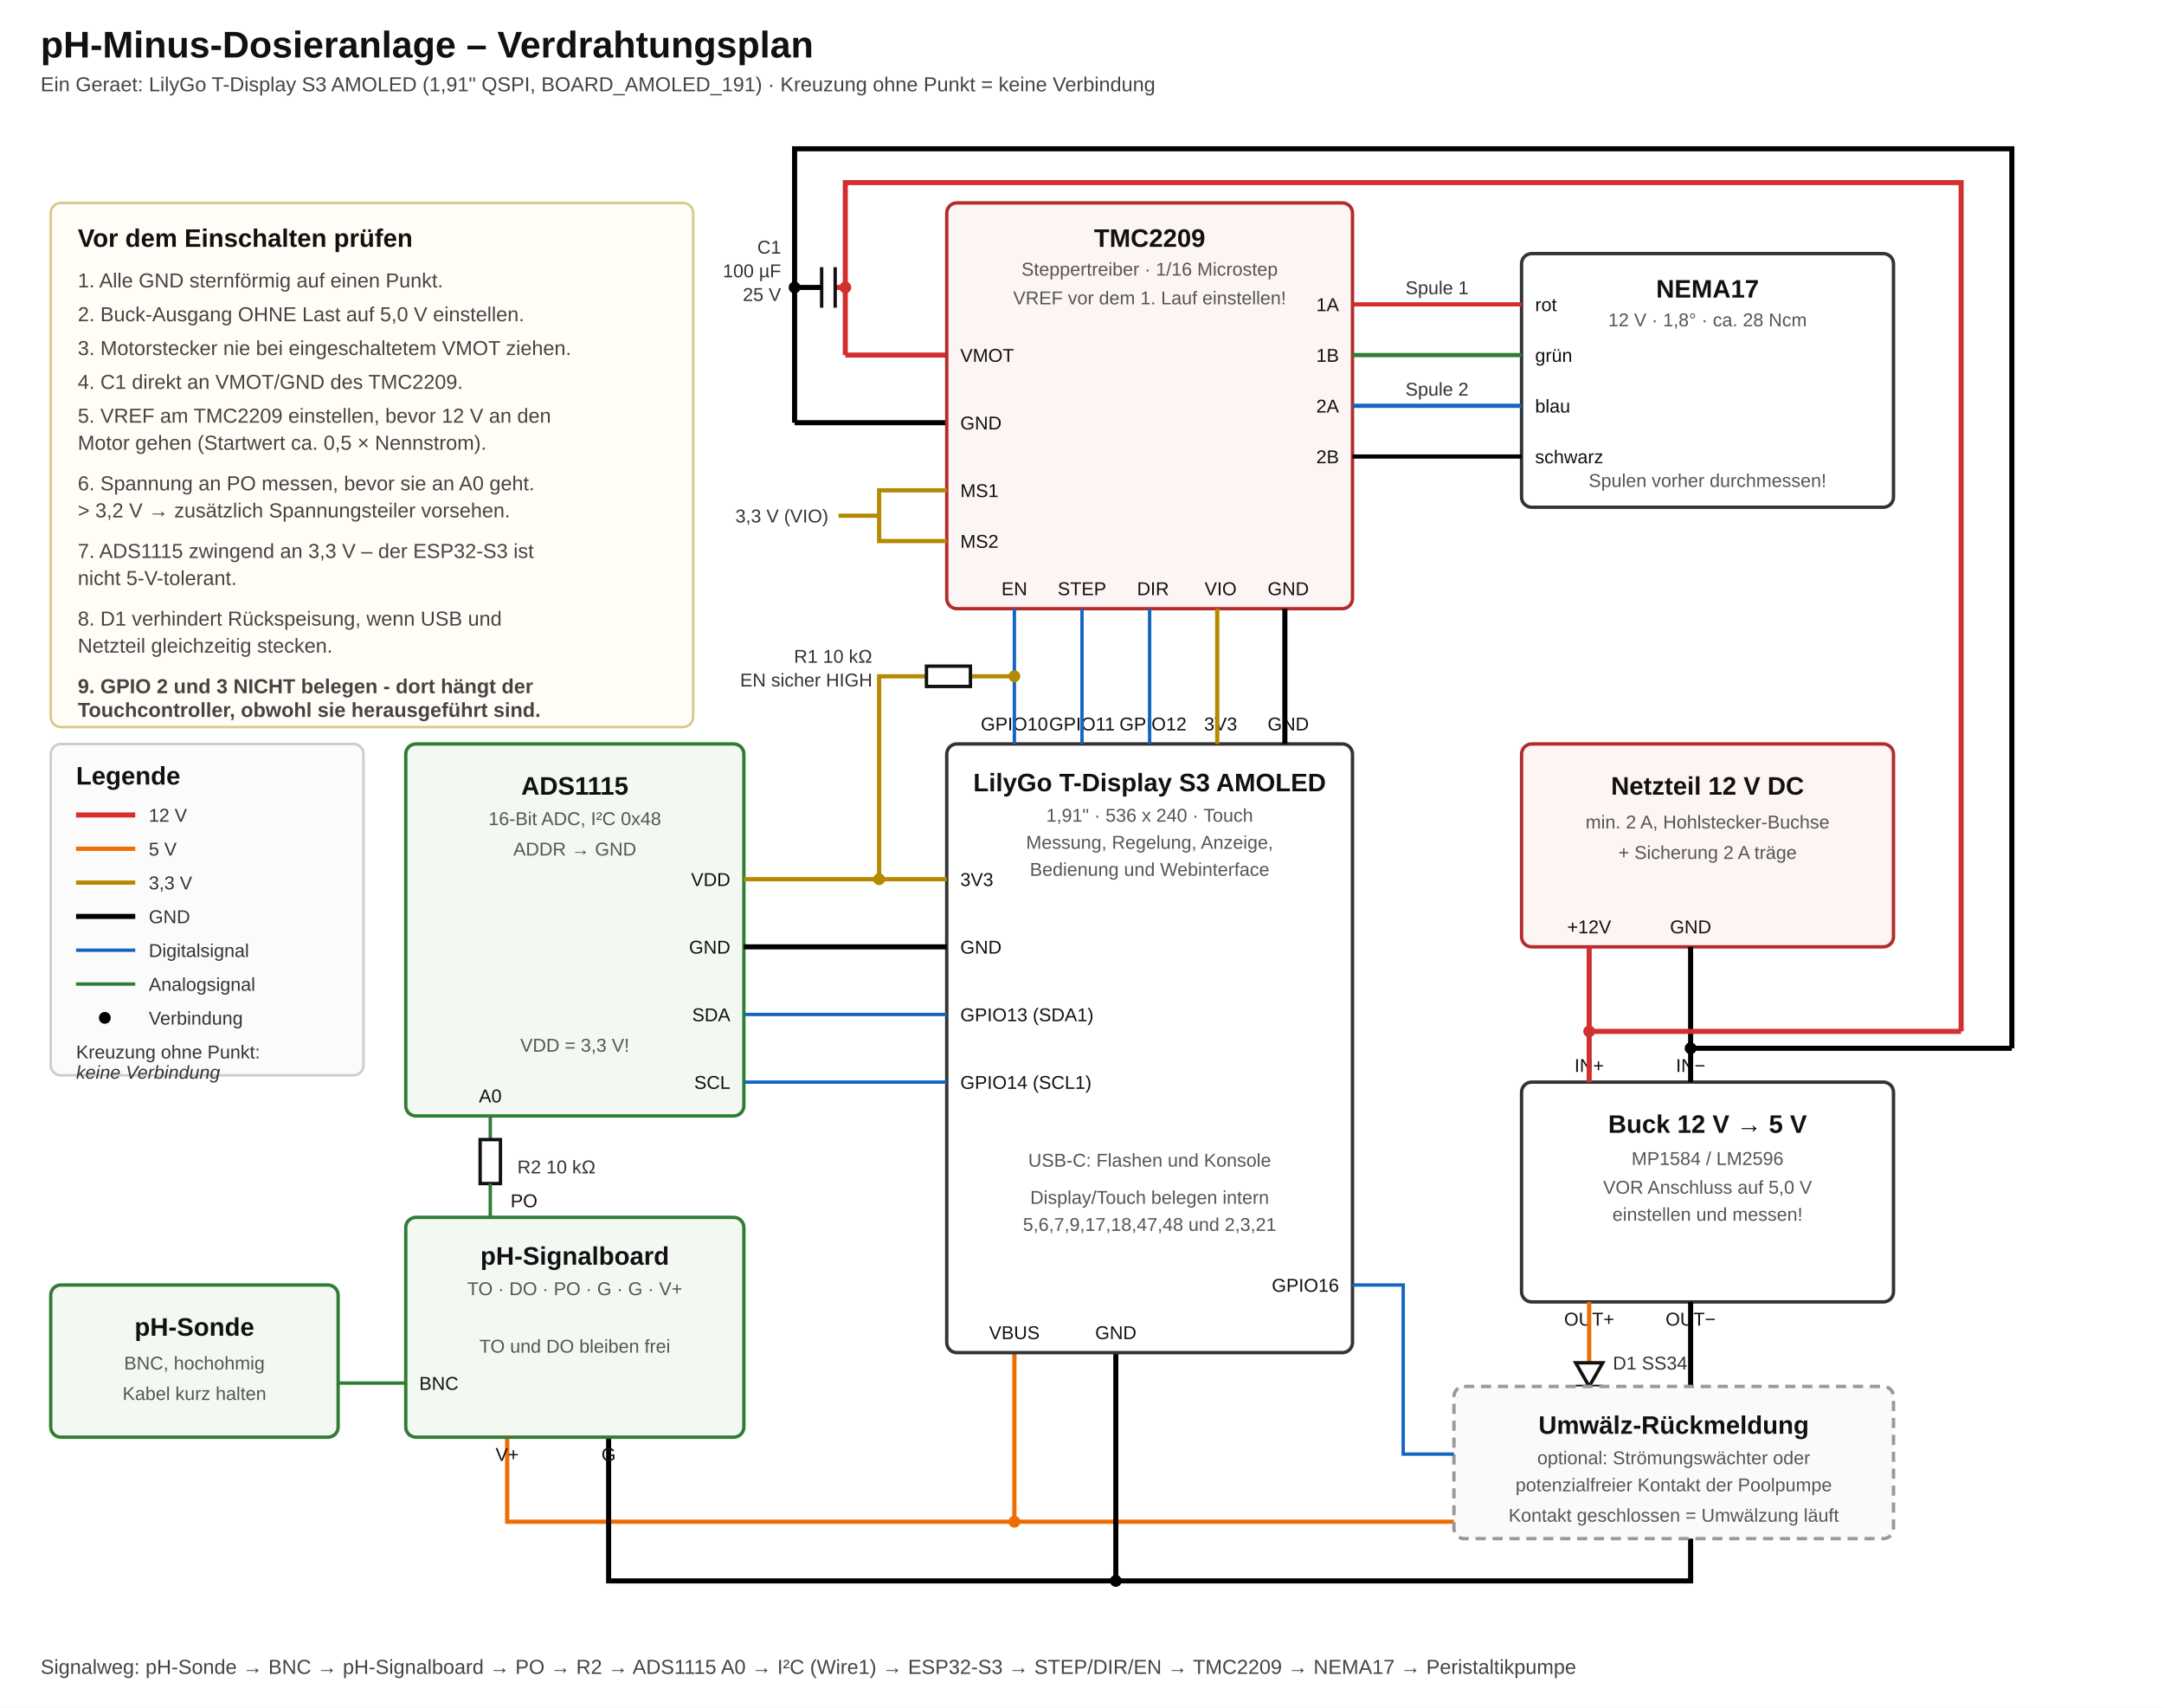
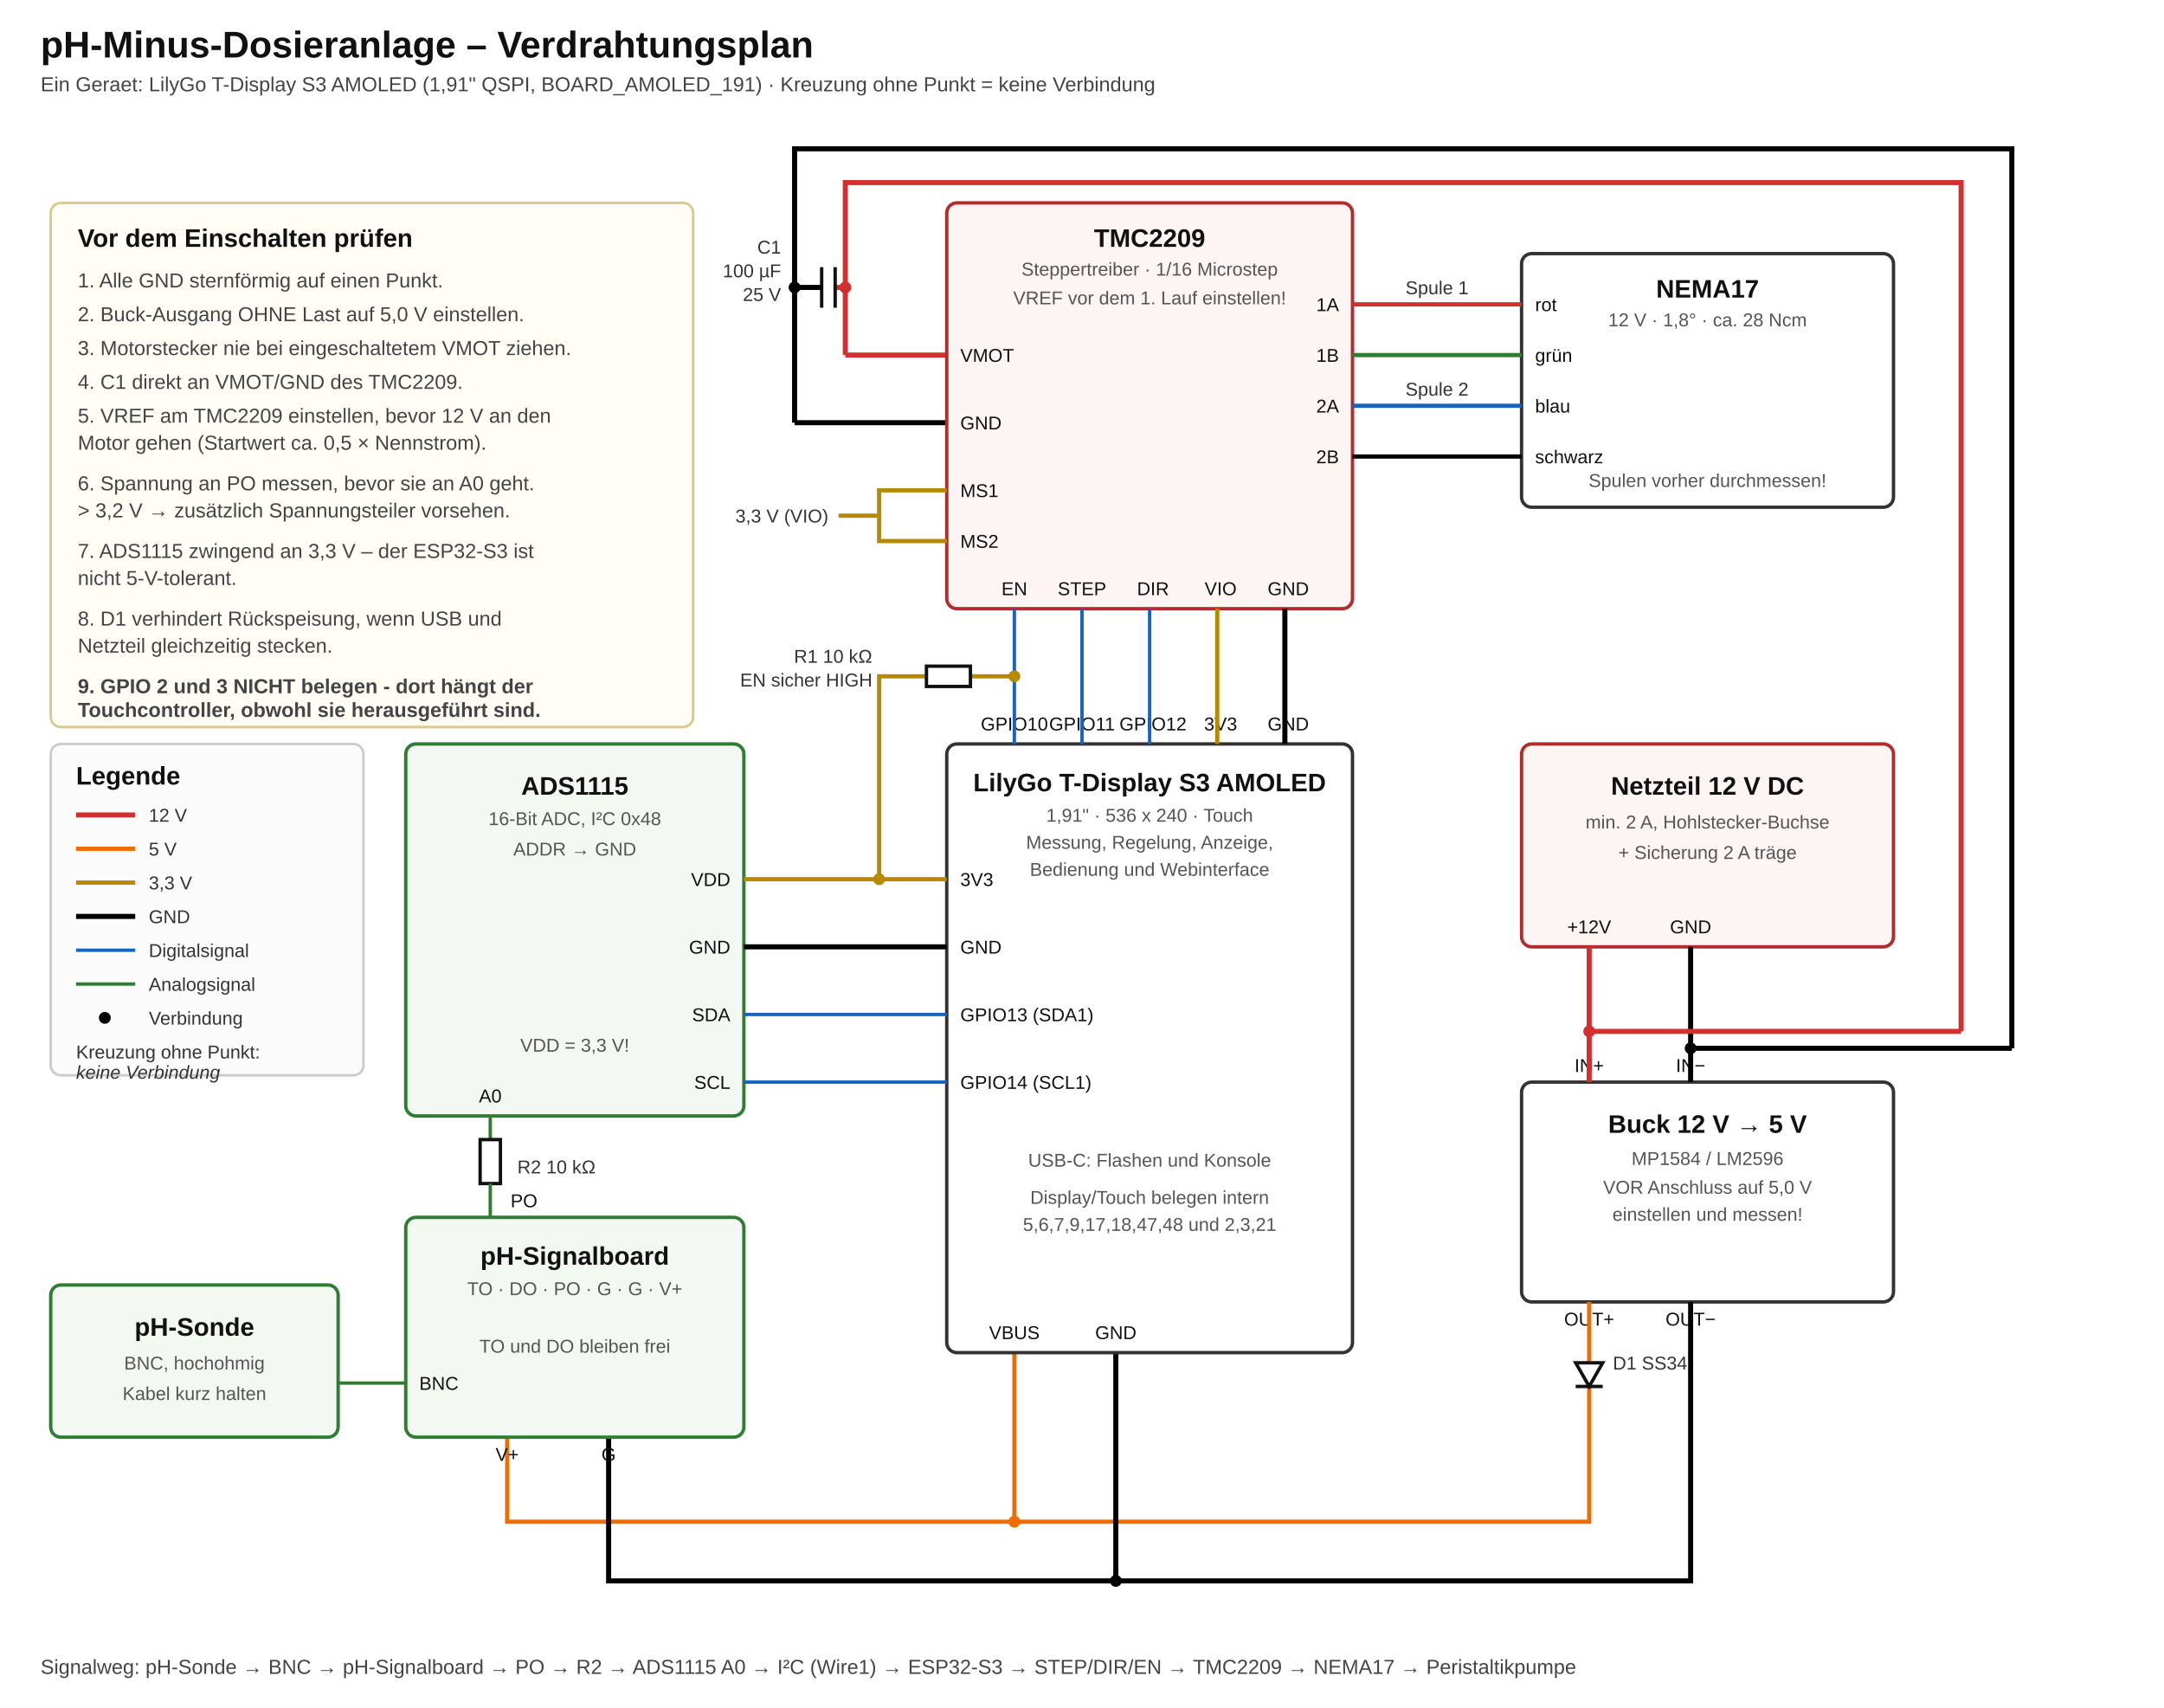
<svg xmlns="http://www.w3.org/2000/svg" viewBox="0 0 1280 1010" width="1280" height="1010" font-family="Segoe UI, Arial, sans-serif">
  <style>
  .bx   { fill:#ffffff; stroke:#333333; stroke-width:2; }
  .bxa  { fill:#f3f8f3; stroke:#2e7d32; stroke-width:2; }
  .bxp  { fill:#fdf4f4; stroke:#b32b2b; stroke-width:2; }
  .bxo  { fill:#fafafa; stroke:#999999; stroke-width:2; stroke-dasharray:6 4; }
  .t    { font-size:15px; font-weight:600; fill:#111; }
  .s    { font-size:11px; fill:#555; }
  .p    { font-size:11px; fill:#111; }
  .lbl  { font-size:11px; fill:#333; }
  .note { font-size:12px; fill:#444; }
  .w12  { stroke:#d32f2f; stroke-width:3; fill:none; }
  .w5   { stroke:#ef6c00; stroke-width:2.5; fill:none; }
  .w33  { stroke:#b58900; stroke-width:2.5; fill:none; }
  .wg   { stroke:#000000; stroke-width:3; fill:none; }
  .wsig { stroke:#1565c0; stroke-width:2; fill:none; }
  .wana { stroke:#2e7d32; stroke-width:2; fill:none; }
  .mr   { stroke:#d32f2f; stroke-width:2.5; fill:none; }
  .mg   { stroke:#2e7d32; stroke-width:2.5; fill:none; }
  .mb   { stroke:#1565c0; stroke-width:2.5; fill:none; }
  .mk   { stroke:#000000; stroke-width:2.5; fill:none; }
  .comp { stroke:#111; stroke-width:2; fill:#fff; }
  .wrf  { stroke:#7b4fc9; stroke-width:2.5; fill:none; stroke-dasharray:9 6; }
  .w5o  { stroke:#ef6c00; stroke-width:2.5; fill:none; stroke-dasharray:7 5; }
</style>
  <rect x="0" y="0" width="1280" height="1010" fill="#ffffff" />
  <text x="24" y="34" font-size="22" font-weight="700" fill="#111">pH-Minus-Dosieranlage – Verdrahtungsplan</text>
  <text x="24" y="54" class="note">Ein Geraet: LilyGo T-Display S3 AMOLED (1,91" QSPI, BOARD_AMOLED_191) · Kreuzung ohne Punkt = keine Verbindung</text>
  <path class="wg" d="M 1190 620 L 1190 88 L 470 88 L 470 250" />
  <path class="w12" d="M 1160 610 L 1160 108 L 500 108 L 500 210" />
  <path class="w12" d="M 500 210 L 560 210" />
  <path class="wg" d="M 470 250 L 560 250" />
  <path class="w12" d="M 500 170 L 494 170" />
  <line x1="494" y1="158" x2="494" y2="182" class="comp" />
  <path d="M 486 158 L 486 182" class="comp" />
  <path class="wg" d="M 486 170 L 470 170" />
  <text x="462" y="150" text-anchor="end" class="lbl">C1</text>
  <text x="462" y="164" text-anchor="end" class="lbl">100 µF</text>
  <text x="462" y="178" text-anchor="end" class="lbl">25 V</text>
  <circle cx="500" cy="170" r="3.5" fill="#d32f2f" />
  <circle cx="470" cy="170" r="3.5" fill="#000" />
  <rect x="560" y="120" width="240" height="240" rx="6" class="bxp" />
  <text x="680" y="146" text-anchor="middle" class="t">TMC2209</text>
  <text x="680" y="163" text-anchor="middle" class="s">Steppertreiber · 1/16 Microstep</text>
  <text x="680" y="180" text-anchor="middle" class="s">VREF vor dem 1. Lauf einstellen!</text>
  <text x="568" y="214" class="p">VMOT</text>
  <text x="568" y="254" class="p">GND</text>
  <text x="568" y="294" class="p">MS1</text>
  <text x="568" y="324" class="p">MS2</text>
  <text x="792" y="184" text-anchor="end" class="p">1A</text>
  <text x="792" y="214" text-anchor="end" class="p">1B</text>
  <text x="792" y="244" text-anchor="end" class="p">2A</text>
  <text x="792" y="274" text-anchor="end" class="p">2B</text>
  <text x="600" y="352" text-anchor="middle" class="p">EN</text>
  <text x="640" y="352" text-anchor="middle" class="p">STEP</text>
  <text x="682" y="352" text-anchor="middle" class="p">DIR</text>
  <text x="722" y="352" text-anchor="middle" class="p">VIO</text>
  <text x="762" y="352" text-anchor="middle" class="p">GND</text>
  <path class="w33" d="M 560 290 L 520 290 L 520 320 L 560 320" />
  <path class="w33" d="M 520 305 L 496 305" />
  <text x="490" y="309" text-anchor="end" class="lbl">3,3 V (VIO)</text>
  <rect x="900" y="150" width="220" height="150" rx="6" class="bx" />
  <text x="1010" y="176" text-anchor="middle" class="t">NEMA17</text>
  <text x="1010" y="193" text-anchor="middle" class="s">12 V · 1,8° · ca. 28 Ncm</text>
  <text x="1010" y="288" text-anchor="middle" class="s">Spulen vorher durchmessen!</text>
  <text x="908" y="184" class="p">rot</text>
  <text x="908" y="214" class="p">grün</text>
  <text x="908" y="244" class="p">blau</text>
  <text x="908" y="274" class="p">schwarz</text>
  <path class="mr" d="M 800 180 L 900 180" />
  <path class="mg" d="M 800 210 L 900 210" />
  <path class="mb" d="M 800 240 L 900 240" />
  <path class="mk" d="M 800 270 L 900 270" />
  <text x="850" y="174" text-anchor="middle" class="lbl">Spule 1</text>
  <text x="850" y="234" text-anchor="middle" class="lbl">Spule 2</text>
  <rect x="900" y="440" width="220" height="120" rx="6" class="bxp" />
  <text x="1010" y="470" text-anchor="middle" class="t">Netzteil 12 V DC</text>
  <text x="1010" y="490" text-anchor="middle" class="s">min. 2 A, Hohlstecker-Buchse</text>
  <text x="1010" y="508" text-anchor="middle" class="s">+ Sicherung 2 A träge</text>
  <text x="940" y="552" text-anchor="middle" class="p">+12V</text>
  <text x="1000" y="552" text-anchor="middle" class="p">GND</text>
  <rect x="900" y="640" width="220" height="130" rx="6" class="bx" />
  <text x="1010" y="670" text-anchor="middle" class="t">Buck 12 V → 5 V</text>
  <text x="1010" y="689" text-anchor="middle" class="s">MP1584 / LM2596</text>
  <text x="1010" y="706" text-anchor="middle" class="s">VOR Anschluss auf 5,0 V</text>
  <text x="1010" y="722" text-anchor="middle" class="s">einstellen und messen!</text>
  <text x="940" y="634" text-anchor="middle" class="p">IN+</text>
  <text x="1000" y="634" text-anchor="middle" class="p">IN−</text>
  <text x="940" y="784" text-anchor="middle" class="p">OUT+</text>
  <text x="1000" y="784" text-anchor="middle" class="p">OUT−</text>
  <path class="w12" d="M 940 560 L 940 640" />
  <path class="wg" d="M 1000 560 L 1000 640" />
  <path class="w12" d="M 940 610 L 1160 610" />
  <path class="wg" d="M 1000 620 L 1190 620" />
  <circle cx="940" cy="610" r="3.5" fill="#d32f2f" />
  <circle cx="1000" cy="620" r="3.5" fill="#000" />
  <path class="w5" d="M 940 770 L 940 830" />
  <path d="M 932 806 L 948 806 L 940 820 Z" class="comp" />
  <line x1="932" y1="820" x2="948" y2="820" class="comp" />
  <text x="954" y="810" class="lbl">D1 SS34</text>
  <path class="w5" d="M 940 830 L 940 900 L 600 900 L 600 800" />
  <path class="w5" d="M 600 900 L 300 900 L 300 850" />
  <circle cx="600" cy="900" r="3.5" fill="#ef6c00" />
  <path class="wg" d="M 1000 770 L 1000 935 L 660 935 L 660 800" />
  <path class="wg" d="M 660 935 L 360 935 L 360 850" />
  <circle cx="660" cy="935" r="3.5" fill="#000" />
  <rect x="560" y="440" width="240" height="360" rx="6" class="bx" />
  <text x="680" y="468" text-anchor="middle" class="t">LilyGo T-Display S3 AMOLED</text>
  <text x="680" y="486" text-anchor="middle" class="s">1,91" · 536 x 240 · Touch</text>
  <text x="680" y="502" text-anchor="middle" class="s">Messung, Regelung, Anzeige,</text>
  <text x="680" y="518" text-anchor="middle" class="s">Bedienung und Webinterface</text>
  <text x="680" y="690" text-anchor="middle" class="s">USB-C: Flashen und Konsole</text>
  <text x="680" y="712" text-anchor="middle" class="s">Display/Touch belegen intern</text>
  <text x="680" y="728" text-anchor="middle" class="s">5,6,7,9,17,18,47,48 und 2,3,21</text>
  <text x="600" y="432" text-anchor="middle" class="p">GPIO10</text>
  <text x="640" y="432" text-anchor="middle" class="p">GPIO11</text>
  <text x="682" y="432" text-anchor="middle" class="p">GPIO12</text>
  <text x="722" y="432" text-anchor="middle" class="p">3V3</text>
  <text x="762" y="432" text-anchor="middle" class="p">GND</text>
  <text x="568" y="524" class="p">3V3</text>
  <text x="568" y="564" class="p">GND</text>
  <text x="568" y="604" class="p">GPIO13 (SDA1)</text>
  <text x="568" y="644" class="p">GPIO14 (SCL1)</text>
-   <text x="792" y="764" text-anchor="end" class="p">GPIO16</text>
  <text x="600" y="792" text-anchor="middle" class="p">VBUS</text>
  <text x="660" y="792" text-anchor="middle" class="p">GND</text>
  <path class="wsig" d="M 600 440 L 600 360" />
  <path class="wsig" d="M 640 440 L 640 360" />
  <path class="wsig" d="M 680 440 L 680 360" />
  <path class="w33" d="M 720 440 L 720 360" />
  <path class="wg" d="M 760 440 L 760 360" />
  <path class="w33" d="M 600 400 L 545 400 L 520 400 L 520 520" />
  <rect x="548" y="394" width="26" height="12" class="comp" />
  <circle cx="600" cy="400" r="3.5" fill="#b58900" />
  <circle cx="520" cy="520" r="3.5" fill="#b58900" />
  <text x="516" y="392" text-anchor="end" class="lbl">R1 10 kΩ</text>
  <text x="516" y="406" text-anchor="end" class="lbl">EN sicher HIGH</text>
  <rect x="240" y="440" width="200" height="220" rx="6" class="bxa" />
  <text x="340" y="470" text-anchor="middle" class="t">ADS1115</text>
  <text x="340" y="488" text-anchor="middle" class="s">16-Bit ADC, I²C 0x48</text>
  <text x="340" y="506" text-anchor="middle" class="s">ADDR → GND</text>
  <text x="340" y="622" text-anchor="middle" class="s">VDD = 3,3 V!</text>
  <text x="432" y="524" text-anchor="end" class="p">VDD</text>
  <text x="432" y="564" text-anchor="end" class="p">GND</text>
  <text x="432" y="604" text-anchor="end" class="p">SDA</text>
  <text x="432" y="644" text-anchor="end" class="p">SCL</text>
  <text x="290" y="652" text-anchor="middle" class="p">A0</text>
  <path class="w33" d="M 440 520 L 560 520" />
  <path class="wg" d="M 440 560 L 560 560" />
  <path class="wsig" d="M 440 600 L 560 600" />
  <path class="wsig" d="M 440 640 L 560 640" />
  <path class="wana" d="M 290 660 L 290 674" />
  <rect x="284" y="674" width="12" height="26" class="comp" />
  <path class="wana" d="M 290 700 L 290 720" />
  <text x="306" y="694" class="lbl">R2 10 kΩ</text>
  <rect x="240" y="720" width="200" height="130" rx="6" class="bxa" />
  <text x="340" y="748" text-anchor="middle" class="t">pH-Signalboard</text>
  <text x="340" y="766" text-anchor="middle" class="s">TO · DO · PO · G · G · V+</text>
  <text x="340" y="800" text-anchor="middle" class="s">TO und DO bleiben frei</text>
  <text x="302" y="714" class="p">PO</text>
  <text x="300" y="864" text-anchor="middle" class="p">V+</text>
  <text x="360" y="864" text-anchor="middle" class="p">G</text>
  <text x="248" y="822" class="p">BNC</text>
  <rect x="30" y="760" width="170" height="90" rx="6" class="bxa" />
  <text x="115" y="790" text-anchor="middle" class="t">pH-Sonde</text>
  <text x="115" y="810" text-anchor="middle" class="s">BNC, hochohmig</text>
  <text x="115" y="828" text-anchor="middle" class="s">Kabel kurz halten</text>
  <path class="wana" d="M 200 818 L 240 818" />
-   <rect x="860" y="820" width="260" height="90" rx="6" class="bxo" />
-   <text x="990" y="848" text-anchor="middle" class="t">Umwälz-Rückmeldung</text>
-   <text x="990" y="866" text-anchor="middle" class="s">optional: Strömungswächter oder</text>
-   <text x="990" y="882" text-anchor="middle" class="s">potenzialfreier Kontakt der Poolpumpe</text>
-   <text x="990" y="900" text-anchor="middle" class="s">Kontakt geschlossen = Umwälzung läuft</text>
-   <path class="wsig" d="M 800 760 L 830 760 L 830 860 L 860 860" />
  <rect x="30" y="440" width="185" height="196" rx="6" fill="#fbfbfb" stroke="#ccc" stroke-width="1.5" />
  <text x="45" y="464" class="t">Legende</text>
  <line x1="45" y1="482" x2="80" y2="482" class="w12" />
  <text x="88" y="486" class="lbl">12 V</text>
  <line x1="45" y1="502" x2="80" y2="502" class="w5" />
  <text x="88" y="506" class="lbl">5 V</text>
  <line x1="45" y1="522" x2="80" y2="522" class="w33" />
  <text x="88" y="526" class="lbl">3,3 V</text>
  <line x1="45" y1="542" x2="80" y2="542" class="wg" />
  <text x="88" y="546" class="lbl">GND</text>
  <line x1="45" y1="562" x2="80" y2="562" class="wsig" />
  <text x="88" y="566" class="lbl">Digitalsignal</text>
  <line x1="45" y1="582" x2="80" y2="582" class="wana" />
  <text x="88" y="586" class="lbl">Analogsignal</text>
  <circle cx="62" cy="602" r="3.5" fill="#000" />
  <text x="88" y="606" class="lbl">Verbindung</text>
  <text x="45" y="626" class="lbl">Kreuzung ohne Punkt:</text>
  <text x="45" y="638" class="lbl" font-style="italic">keine Verbindung</text>
  <rect x="30" y="120" width="380" height="310" rx="6" fill="#fffdf5" stroke="#d9c98a" stroke-width="1.5" />
  <text x="46" y="146" class="t">Vor dem Einschalten prüfen</text>
  <text x="46" y="170" class="note">1. Alle GND sternförmig auf einen Punkt.</text>
  <text x="46" y="190" class="note">2. Buck-Ausgang OHNE Last auf 5,0 V einstellen.</text>
  <text x="46" y="210" class="note">3. Motorstecker nie bei eingeschaltetem VMOT ziehen.</text>
  <text x="46" y="230" class="note">4. C1 direkt an VMOT/GND des TMC2209.</text>
  <text x="46" y="250" class="note">5. VREF am TMC2209 einstellen, bevor 12 V an den</text>
  <text x="46" y="266" class="note">    Motor gehen (Startwert ca. 0,5 × Nennstrom).</text>
  <text x="46" y="290" class="note">6. Spannung an PO messen, bevor sie an A0 geht.</text>
  <text x="46" y="306" class="note">    &gt; 3,2 V → zusätzlich Spannungsteiler vorsehen.</text>
  <text x="46" y="330" class="note">7. ADS1115 zwingend an 3,3 V – der ESP32-S3 ist</text>
  <text x="46" y="346" class="note">    nicht 5-V-tolerant.</text>
  <text x="46" y="370" class="note">8. D1 verhindert Rückspeisung, wenn USB und</text>
  <text x="46" y="386" class="note">    Netzteil gleichzeitig stecken.</text>
  <text x="46" y="410" class="note" font-weight="600">9. GPIO 2 und 3 NICHT belegen - dort hängt der</text>
  <text x="46" y="424" class="note" font-weight="600">    Touchcontroller, obwohl sie herausgeführt sind.</text>
  <text x="24" y="990" class="note">Signalweg: pH-Sonde → BNC → pH-Signalboard → PO → R2 → ADS1115 A0 → I²C (Wire1) → ESP32-S3 → STEP/DIR/EN → TMC2209 → NEMA17 → Peristaltikpumpe</text>
</svg>
